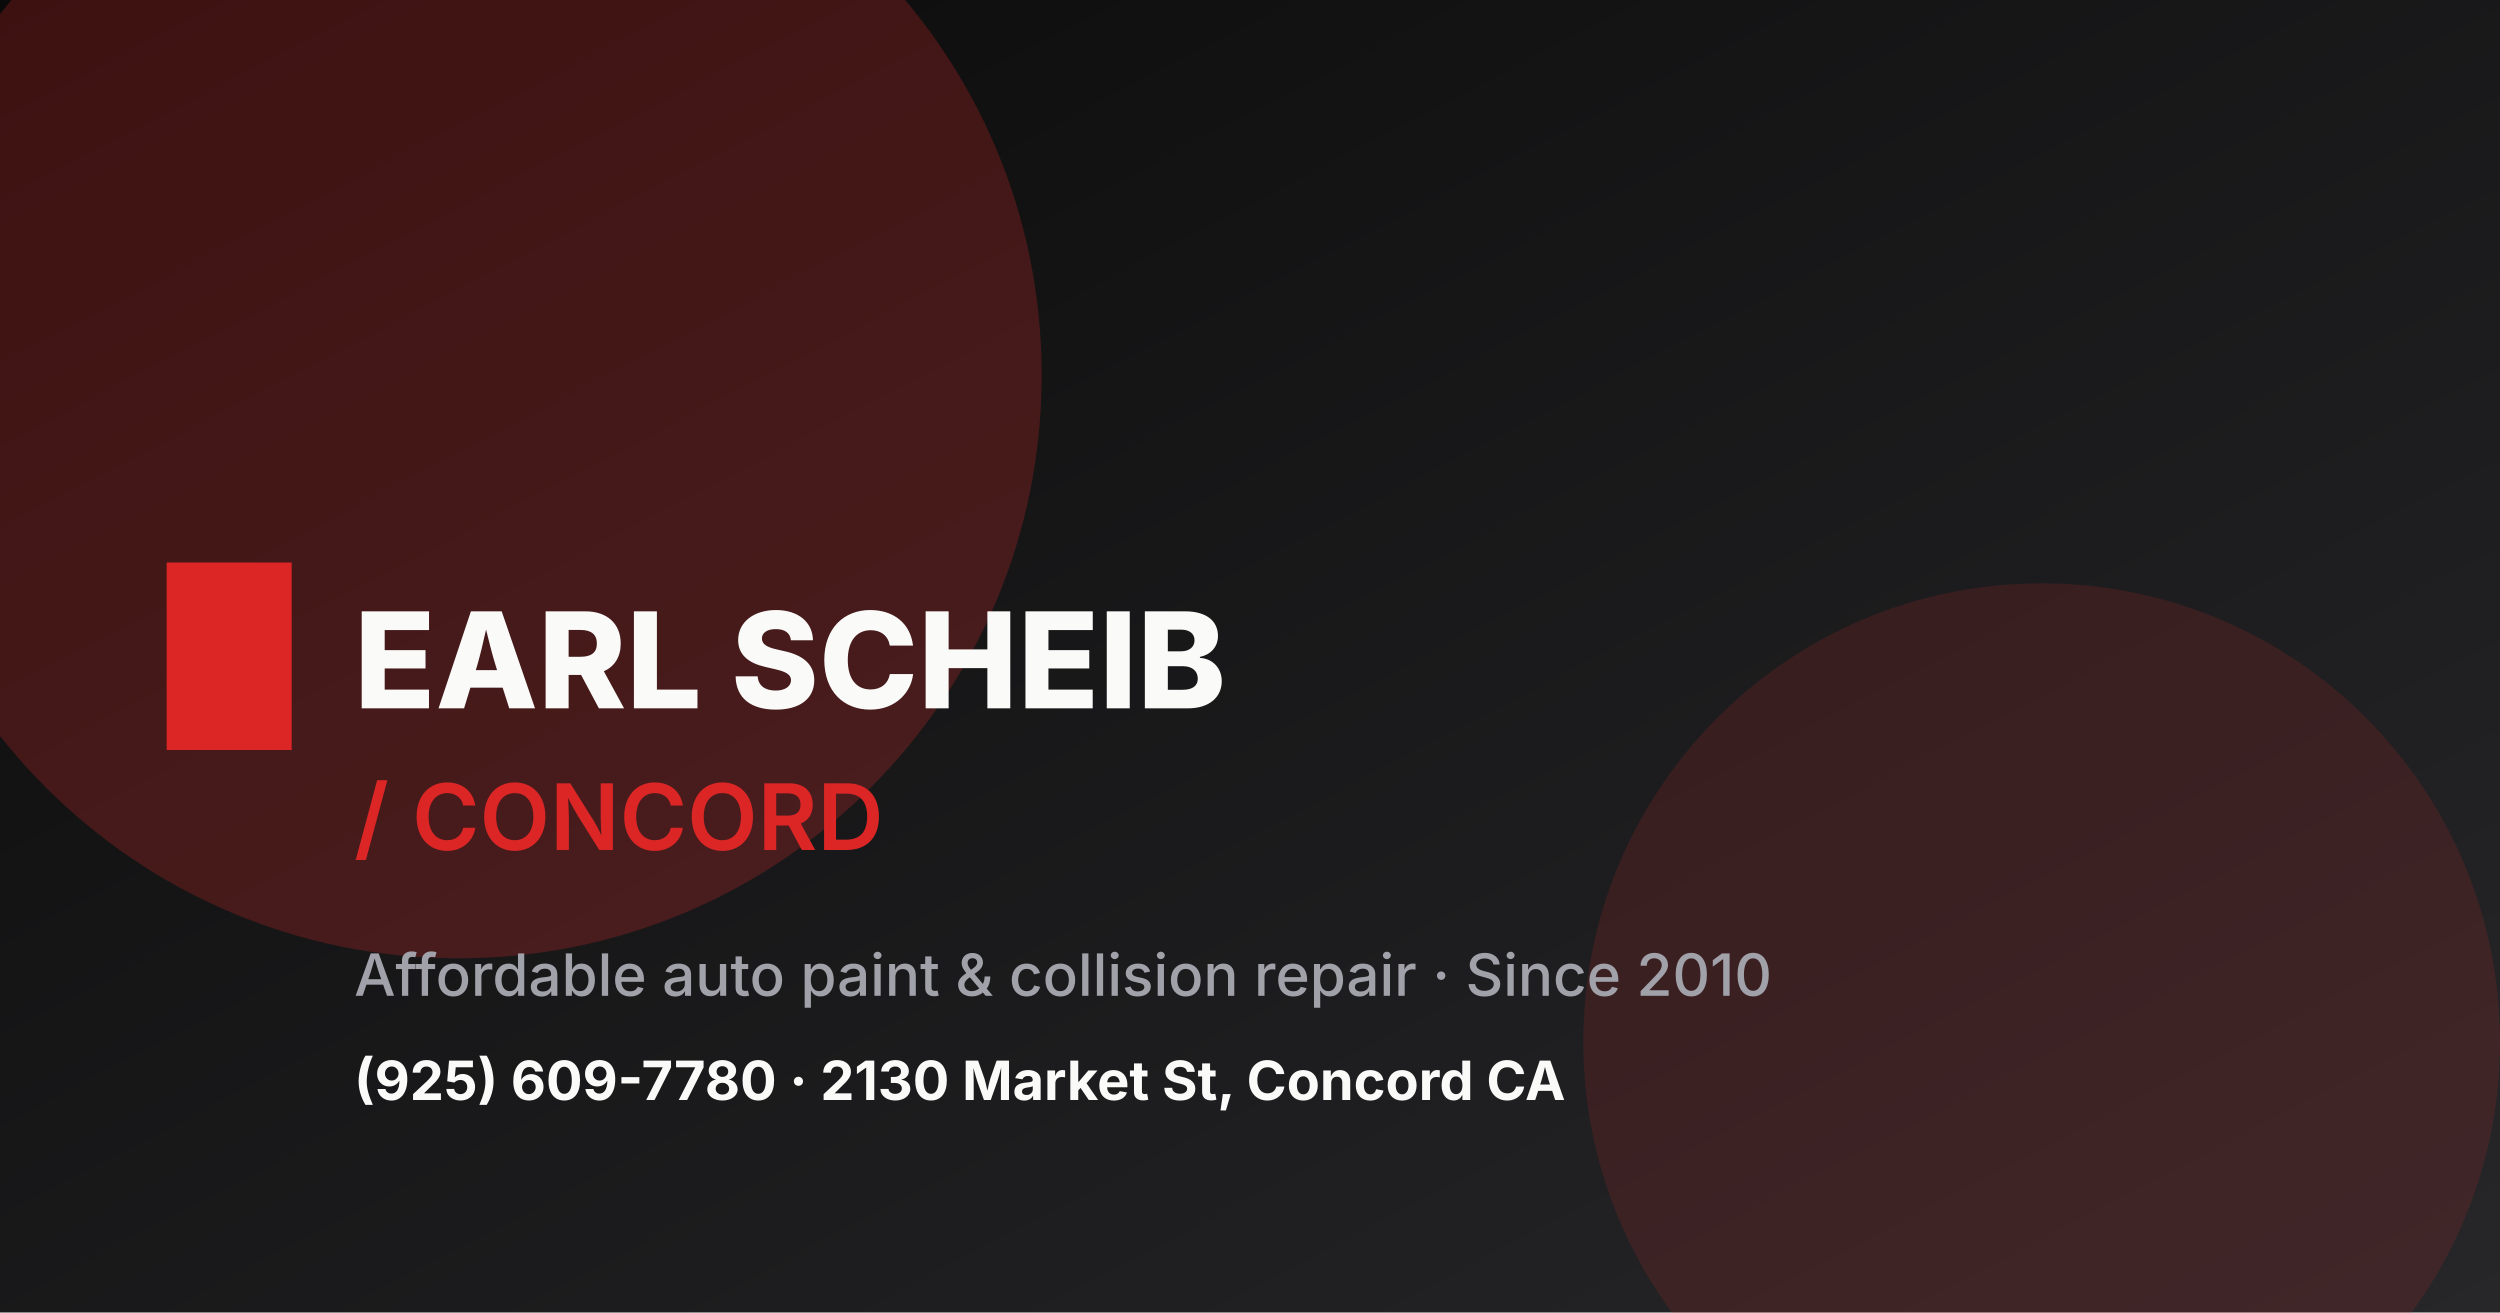
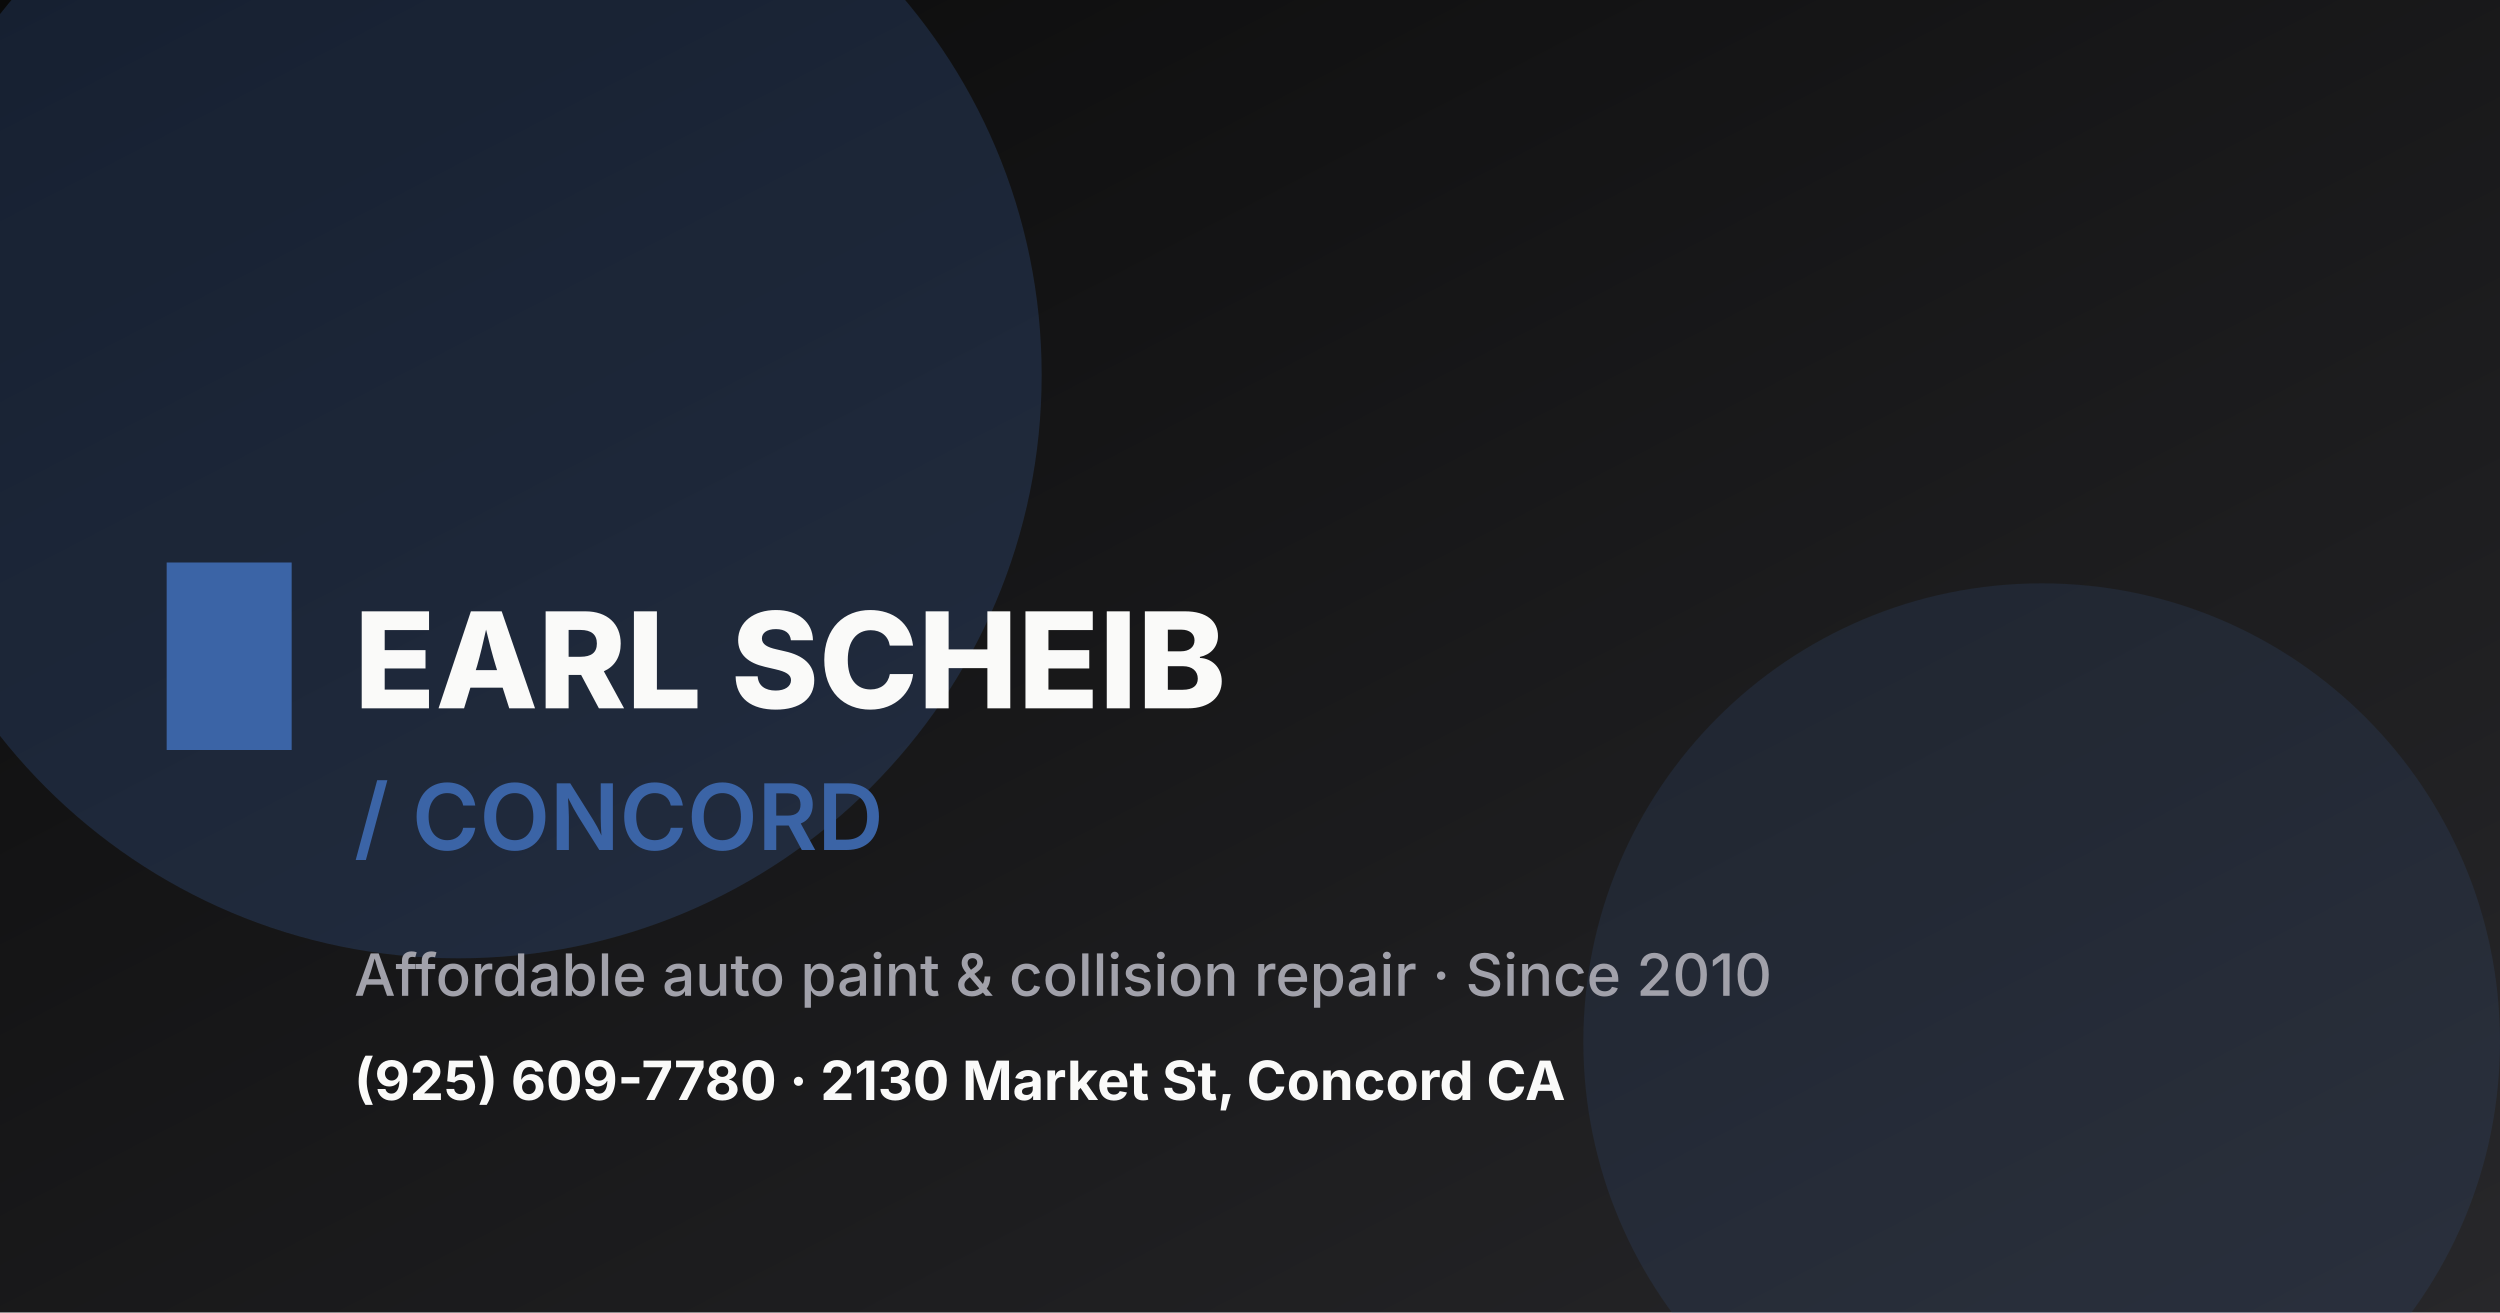
<svg xmlns="http://www.w3.org/2000/svg" viewBox="0 0 1200 630">
  <defs>
    <linearGradient id="bg" x1="0" y1="0" x2="1" y2="1">
      <stop offset="0" stop-color="#0a0a0a" />
      <stop offset="1" stop-color="#27272a" />
    </linearGradient>
  </defs>
  <rect width="1200" height="630" fill="url(#bg)" />
-   <circle cx="220" cy="180" r="280" fill="#dc2626" opacity="0.25" />
-   <circle cx="980" cy="500" r="220" fill="#dc2626" opacity="0.15" />
-   <rect x="80" y="270" width="60" height="90" fill="#dc2626" />
+   <circle cx="220" cy="180" r="280" fill="#3B64A6" opacity="0.25" />
+   <circle cx="980" cy="500" r="220" fill="#3B64A6" opacity="0.15" />
+   <rect x="80" y="270" width="60" height="90" fill="#3B64A6" />
  <text x="170" y="340" font-family="Inter, sans-serif" font-size="64" font-weight="800" fill="#fafaf9">EARL SCHEIB</text>
-   <text x="170" y="408" font-family="Inter, sans-serif" font-size="44" font-weight="600" fill="#dc2626">/ CONCORD</text>
+   <text x="170" y="408" font-family="Inter, sans-serif" font-size="44" font-weight="600" fill="#3B64A6">/ CONCORD</text>
  <text x="170" y="478" font-family="Inter, sans-serif" font-size="28" font-weight="500" fill="#a1a1aa">Affordable auto paint &amp; collision repair · Since 2010</text>
  <text x="170" y="528" font-family="Inter, sans-serif" font-size="26" font-weight="700" fill="#fafaf9">(925) 609-7780  ·  2130 Market St, Concord CA</text>
</svg>
